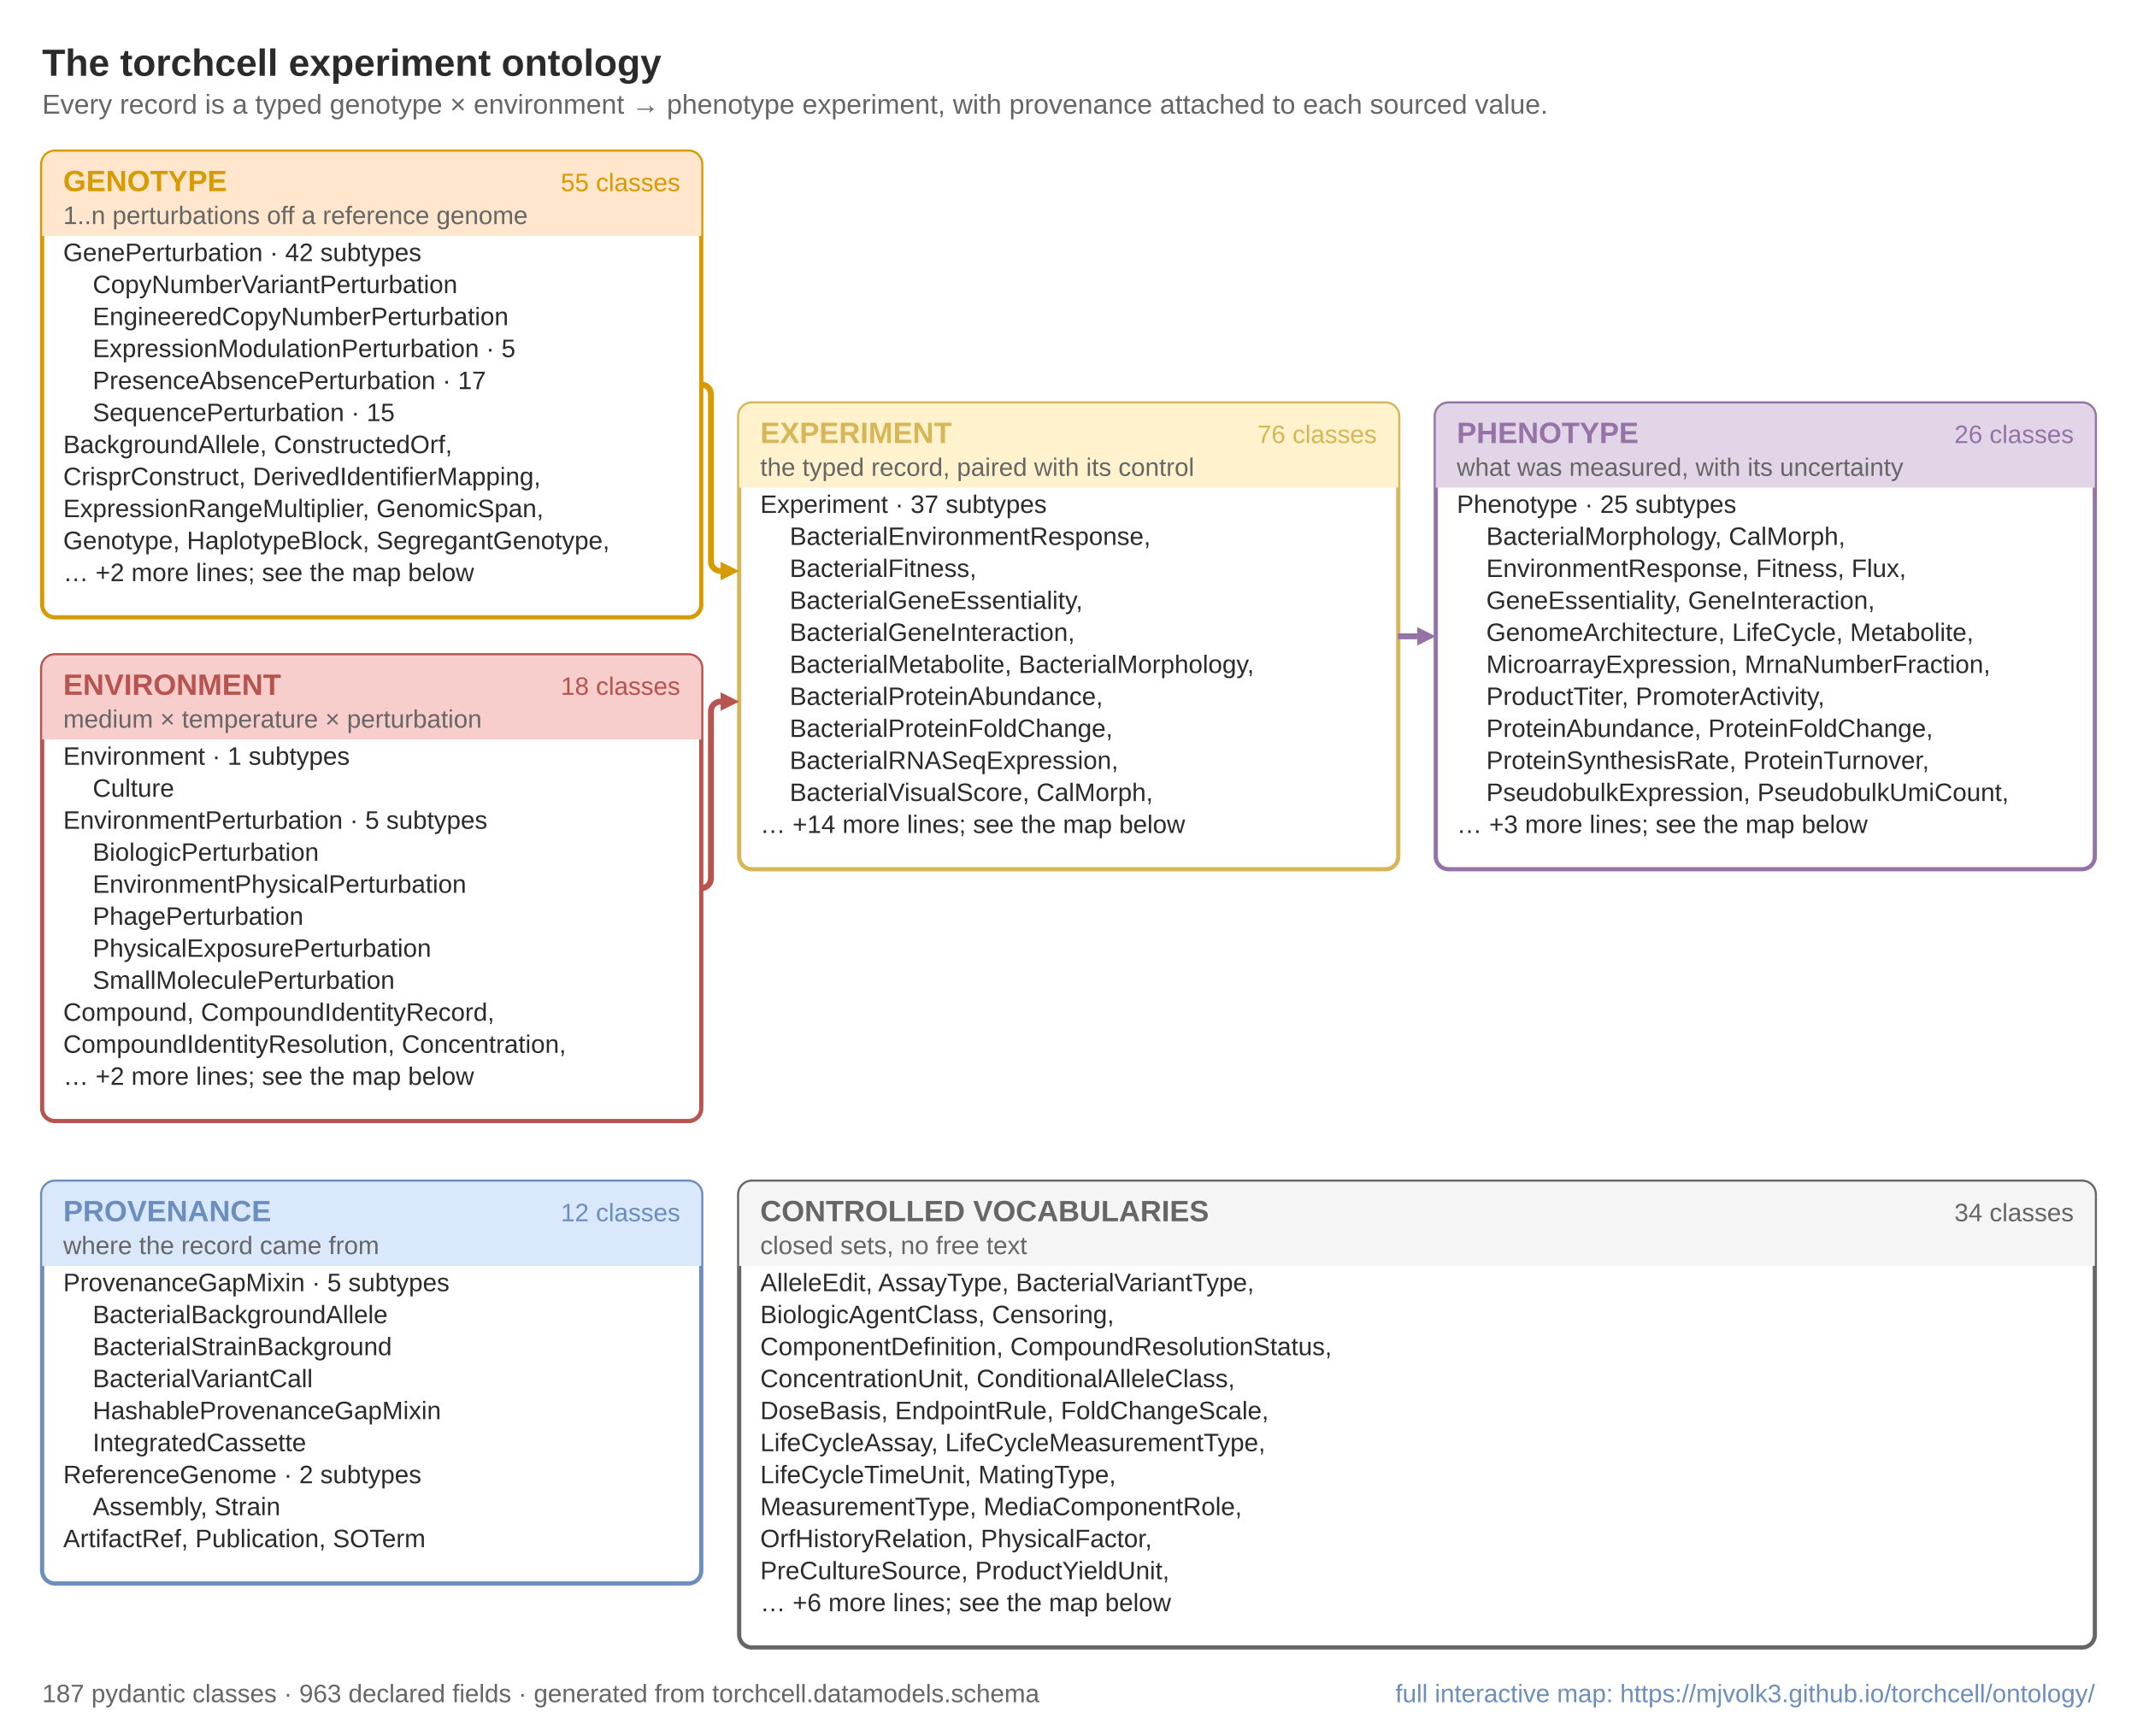
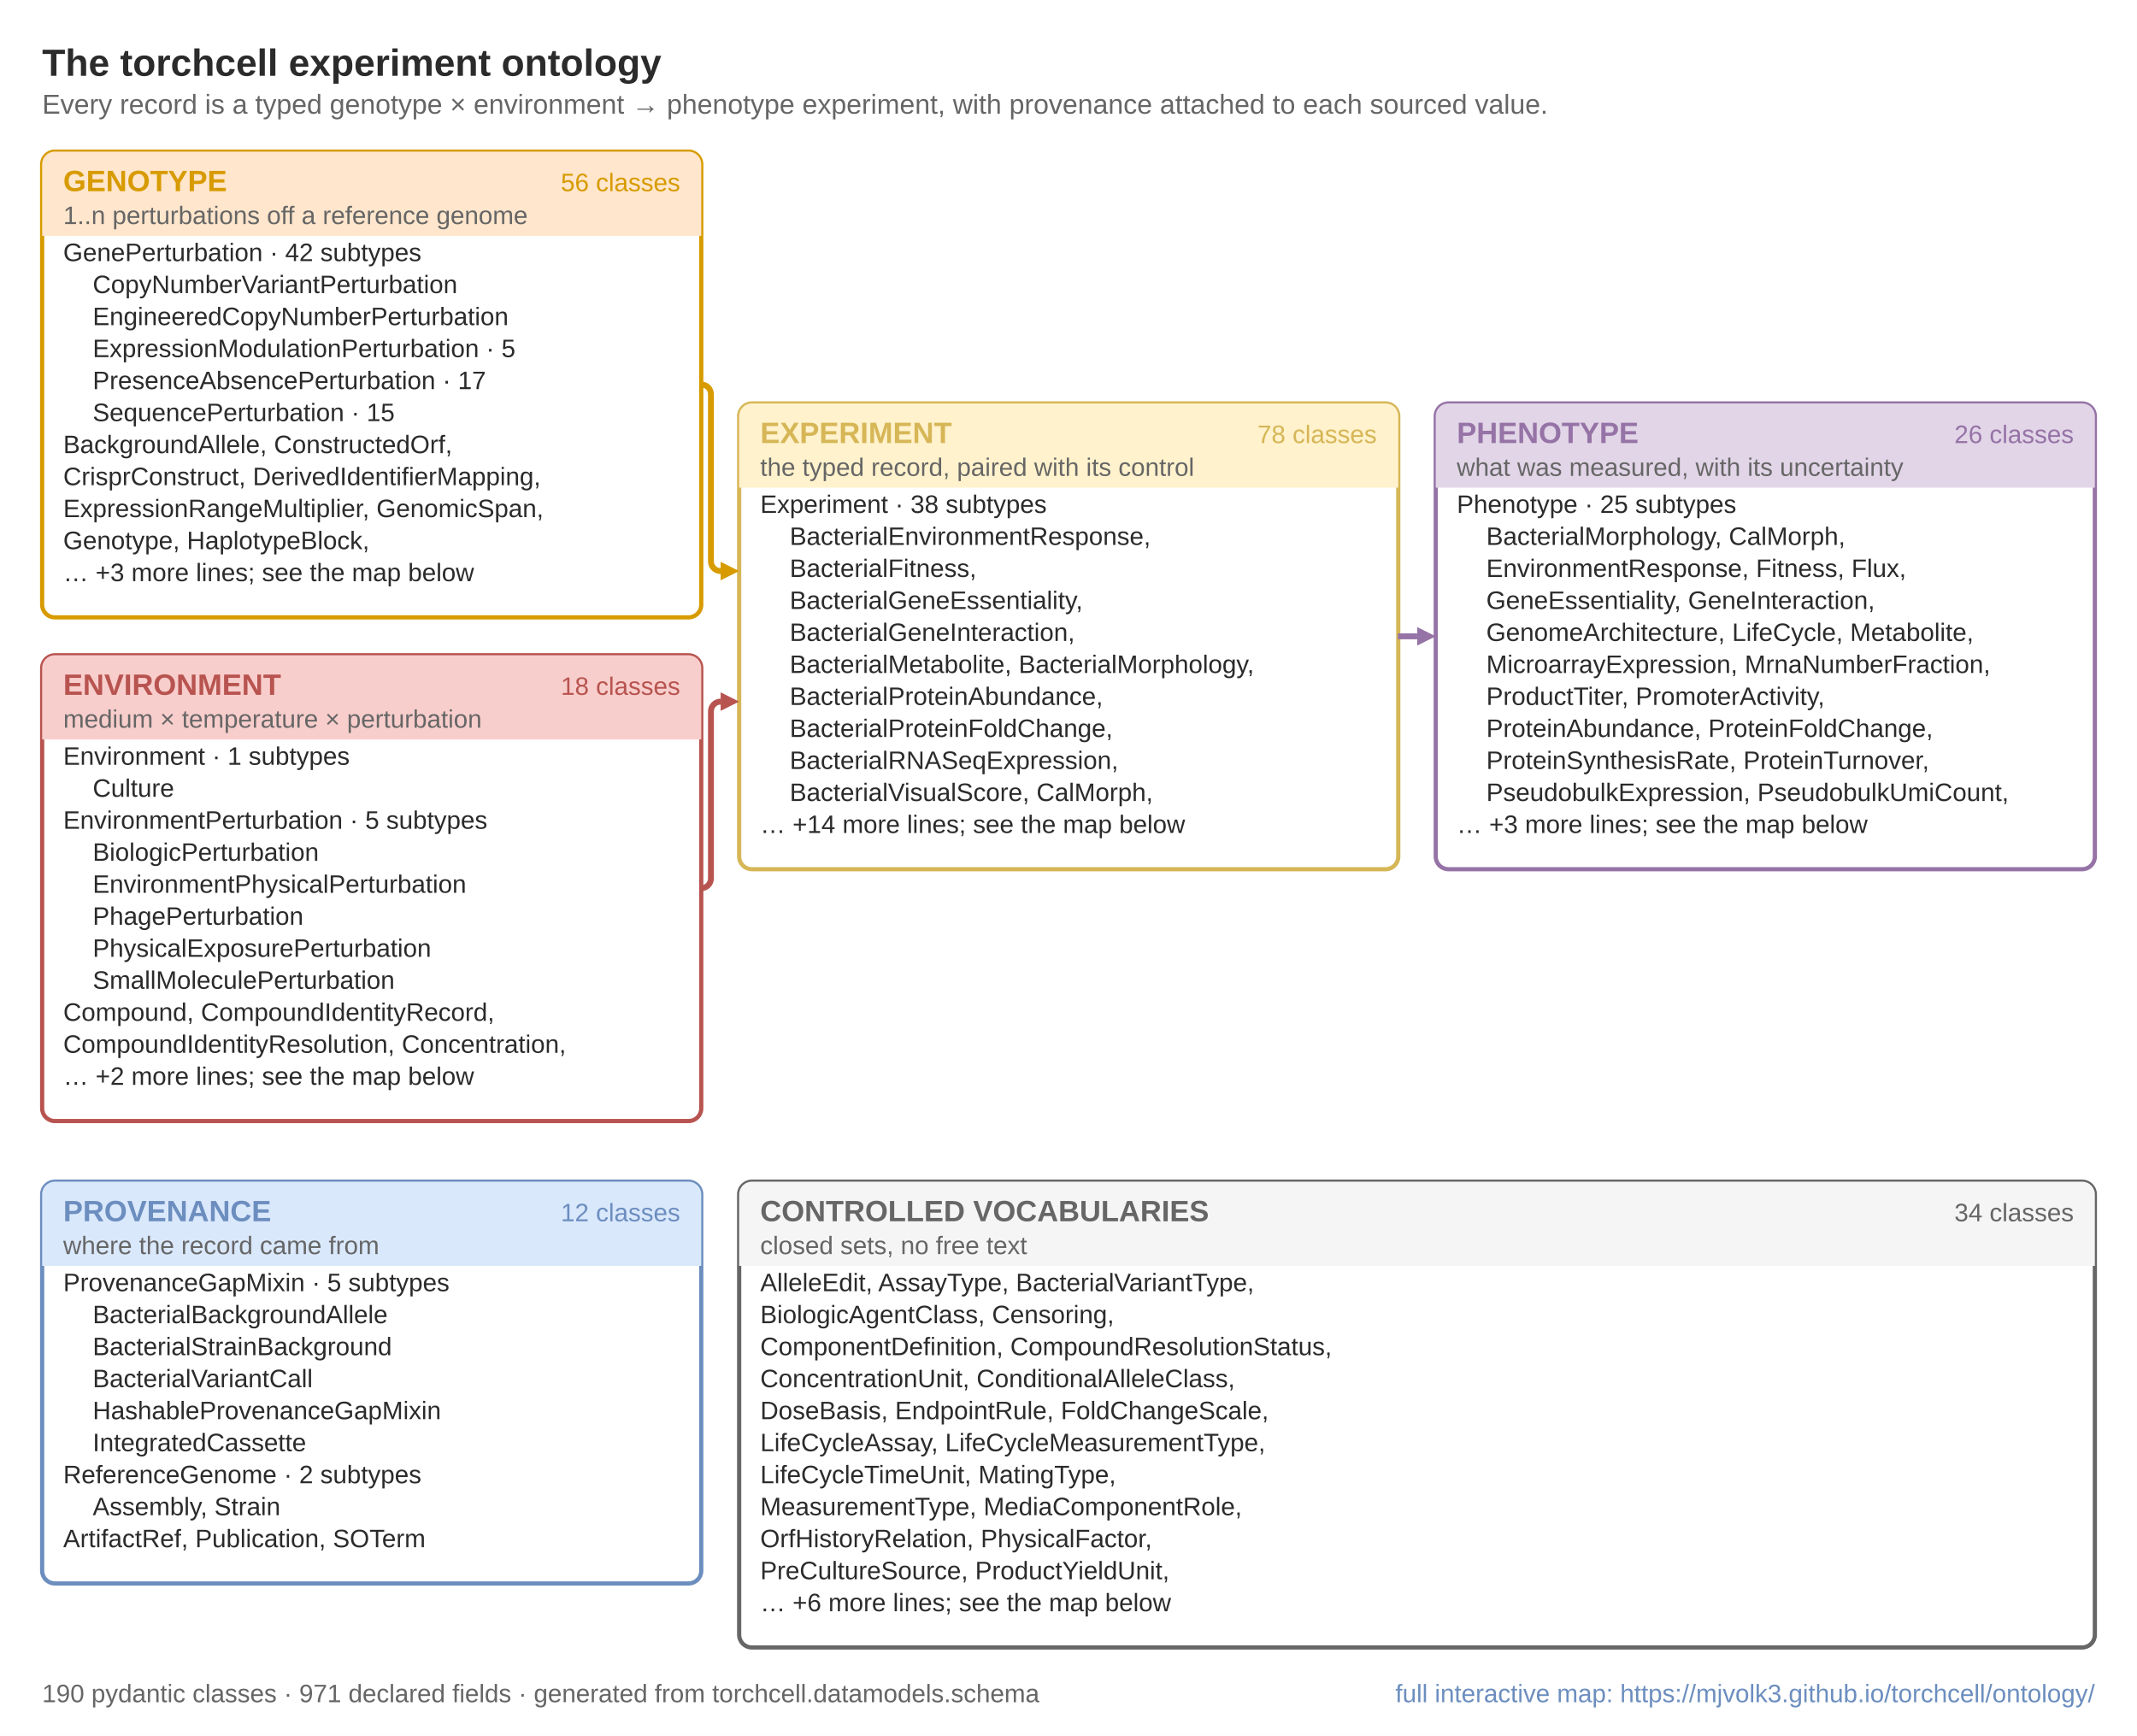
<svg xmlns="http://www.w3.org/2000/svg" width="179.00mm" height="145.41mm" viewBox="0 0 507.4 412.2" font-family="Arial, Helvetica, sans-serif">
  <style>text{font-family:Arial,Helvetica,sans-serif}</style>
  <rect width="100%" height="100%" fill="#FFFFFF" />
  <text x="10.0" y="18.0" font-size="9" font-weight="700" fill="#2B2B2B">The torchcell experiment ontology</text>
  <text x="10.0" y="27.0" font-size="6.5" fill="#666666">Every record is a typed genotype × environment → phenotype experiment, with provenance attached to each sourced value.</text>
  <rect x="10.0" y="36.0" width="156.5" height="110.6" rx="3" fill="#FFFFFF" stroke="#D79B00" stroke-width="1" />
  <path d="M10.0 39.0 a3 3 0 0 1 3 -3 h150.5 a3 3 0 0 1 3 3 v17.0 h-156.5 Z" fill="#FFE6CC" />
  <text x="15.0" y="45.4" font-size="7" font-weight="700" fill="#D79B00">GENOTYPE</text>
-   <text x="161.5" y="45.4" font-size="6" text-anchor="end" fill="#D79B00">55 classes</text>
+   <text x="161.5" y="45.4" font-size="6" text-anchor="end" fill="#D79B00">56 classes</text>
  <text x="15.0" y="53.2" font-size="6" fill="#666666">1..n perturbations off a reference genome</text>
  <text x="15.0" y="62.0" font-size="6" fill="#2B2B2B">GenePerturbation  ·  42 subtypes</text>
  <text x="22.0" y="69.6" font-size="6" fill="#2B2B2B">CopyNumberVariantPerturbation</text>
  <text x="22.0" y="77.2" font-size="6" fill="#2B2B2B">EngineeredCopyNumberPerturbation</text>
  <text x="22.0" y="84.8" font-size="6" fill="#2B2B2B">ExpressionModulationPerturbation  ·  5</text>
  <text x="22.0" y="92.4" font-size="6" fill="#2B2B2B">PresenceAbsencePerturbation  ·  17</text>
  <text x="22.0" y="100.0" font-size="6" fill="#2B2B2B">SequencePerturbation  ·  15</text>
  <text x="15.0" y="107.6" font-size="6" fill="#2B2B2B">BackgroundAllele, ConstructedOrf,</text>
  <text x="15.0" y="115.2" font-size="6" fill="#2B2B2B">CrisprConstruct, DerivedIdentifierMapping,</text>
  <text x="15.0" y="122.8" font-size="6" fill="#2B2B2B">ExpressionRangeMultiplier, GenomicSpan,</text>
-   <text x="15.0" y="130.4" font-size="6" fill="#2B2B2B">Genotype, HaplotypeBlock, SegregantGenotype,</text>
-   <text x="15.0" y="138.0" font-size="6" fill="#2B2B2B">…  +2 more lines; see the map below</text>
+   <text x="15.0" y="130.4" font-size="6" fill="#2B2B2B">Genotype, HaplotypeBlock,</text>
+   <text x="15.0" y="138.0" font-size="6" fill="#2B2B2B">…  +3 more lines; see the map below</text>
  <rect x="10.0" y="155.6" width="156.5" height="110.6" rx="3" fill="#FFFFFF" stroke="#B85450" stroke-width="1" />
  <path d="M10.0 158.6 a3 3 0 0 1 3 -3 h150.5 a3 3 0 0 1 3 3 v17.0 h-156.5 Z" fill="#F8CECC" />
  <text x="15.0" y="165.0" font-size="7" font-weight="700" fill="#B85450">ENVIRONMENT</text>
  <text x="161.5" y="165.0" font-size="6" text-anchor="end" fill="#B85450">18 classes</text>
  <text x="15.0" y="172.8" font-size="6" fill="#666666">medium × temperature × perturbation</text>
  <text x="15.0" y="181.6" font-size="6" fill="#2B2B2B">Environment  ·  1 subtypes</text>
  <text x="22.0" y="189.2" font-size="6" fill="#2B2B2B">Culture</text>
  <text x="15.0" y="196.8" font-size="6" fill="#2B2B2B">EnvironmentPerturbation  ·  5 subtypes</text>
  <text x="22.0" y="204.4" font-size="6" fill="#2B2B2B">BiologicPerturbation</text>
  <text x="22.0" y="212.0" font-size="6" fill="#2B2B2B">EnvironmentPhysicalPerturbation</text>
  <text x="22.0" y="219.6" font-size="6" fill="#2B2B2B">PhagePerturbation</text>
  <text x="22.0" y="227.2" font-size="6" fill="#2B2B2B">PhysicalExposurePerturbation</text>
  <text x="22.0" y="234.8" font-size="6" fill="#2B2B2B">SmallMoleculePerturbation</text>
  <text x="15.0" y="242.4" font-size="6" fill="#2B2B2B">Compound, CompoundIdentityRecord,</text>
  <text x="15.0" y="250.0" font-size="6" fill="#2B2B2B">CompoundIdentityResolution, Concentration,</text>
  <text x="15.0" y="257.6" font-size="6" fill="#2B2B2B">…  +2 more lines; see the map below</text>
  <rect x="175.5" y="95.8" width="156.5" height="110.6" rx="3" fill="#FFFFFF" stroke="#D6B656" stroke-width="1" />
  <path d="M175.5 98.8 a3 3 0 0 1 3 -3 h150.5 a3 3 0 0 1 3 3 v17.0 h-156.5 Z" fill="#FFF2CC" />
  <text x="180.5" y="105.2" font-size="7" font-weight="700" fill="#D6B656">EXPERIMENT</text>
-   <text x="326.9" y="105.2" font-size="6" text-anchor="end" fill="#D6B656">76 classes</text>
+   <text x="326.9" y="105.2" font-size="6" text-anchor="end" fill="#D6B656">78 classes</text>
  <text x="180.5" y="113.0" font-size="6" fill="#666666">the typed record, paired with its control</text>
-   <text x="180.5" y="121.8" font-size="6" fill="#2B2B2B">Experiment  ·  37 subtypes</text>
+   <text x="180.5" y="121.8" font-size="6" fill="#2B2B2B">Experiment  ·  38 subtypes</text>
  <text x="187.5" y="129.4" font-size="6" fill="#2B2B2B">BacterialEnvironmentResponse,</text>
  <text x="187.5" y="137.0" font-size="6" fill="#2B2B2B">BacterialFitness,</text>
  <text x="187.5" y="144.6" font-size="6" fill="#2B2B2B">BacterialGeneEssentiality,</text>
  <text x="187.5" y="152.2" font-size="6" fill="#2B2B2B">BacterialGeneInteraction,</text>
  <text x="187.5" y="159.8" font-size="6" fill="#2B2B2B">BacterialMetabolite, BacterialMorphology,</text>
  <text x="187.5" y="167.4" font-size="6" fill="#2B2B2B">BacterialProteinAbundance,</text>
  <text x="187.5" y="175.0" font-size="6" fill="#2B2B2B">BacterialProteinFoldChange,</text>
  <text x="187.5" y="182.6" font-size="6" fill="#2B2B2B">BacterialRNASeqExpression,</text>
  <text x="187.5" y="190.2" font-size="6" fill="#2B2B2B">BacterialVisualScore, CalMorph,</text>
  <text x="180.5" y="197.8" font-size="6" fill="#2B2B2B">…  +14 more lines; see the map below</text>
  <rect x="340.9" y="95.8" width="156.5" height="110.6" rx="3" fill="#FFFFFF" stroke="#9673A6" stroke-width="1" />
  <path d="M340.9 98.8 a3 3 0 0 1 3 -3 h150.5 a3 3 0 0 1 3 3 v17.0 h-156.5 Z" fill="#E1D5E7" />
  <text x="345.9" y="105.2" font-size="7" font-weight="700" fill="#9673A6">PHENOTYPE</text>
  <text x="492.4" y="105.2" font-size="6" text-anchor="end" fill="#9673A6">26 classes</text>
  <text x="345.9" y="113.0" font-size="6" fill="#666666">what was measured, with its uncertainty</text>
  <text x="345.9" y="121.8" font-size="6" fill="#2B2B2B">Phenotype  ·  25 subtypes</text>
  <text x="352.9" y="129.4" font-size="6" fill="#2B2B2B">BacterialMorphology, CalMorph,</text>
  <text x="352.9" y="137.0" font-size="6" fill="#2B2B2B">EnvironmentResponse, Fitness, Flux,</text>
  <text x="352.9" y="144.6" font-size="6" fill="#2B2B2B">GeneEssentiality, GeneInteraction,</text>
  <text x="352.9" y="152.2" font-size="6" fill="#2B2B2B">GenomeArchitecture, LifeCycle, Metabolite,</text>
  <text x="352.9" y="159.8" font-size="6" fill="#2B2B2B">MicroarrayExpression, MrnaNumberFraction,</text>
  <text x="352.9" y="167.4" font-size="6" fill="#2B2B2B">ProductTiter, PromoterActivity,</text>
  <text x="352.9" y="175.0" font-size="6" fill="#2B2B2B">ProteinAbundance, ProteinFoldChange,</text>
  <text x="352.9" y="182.6" font-size="6" fill="#2B2B2B">ProteinSynthesisRate, ProteinTurnover,</text>
  <text x="352.9" y="190.2" font-size="6" fill="#2B2B2B">PseudobulkExpression, PseudobulkUmiCount,</text>
  <text x="345.9" y="197.8" font-size="6" fill="#2B2B2B">…  +3 more lines; see the map below</text>
  <rect x="10.0" y="280.6" width="156.5" height="95.4" rx="3" fill="#FFFFFF" stroke="#6C8EBF" stroke-width="1" />
  <path d="M10.0 283.6 a3 3 0 0 1 3 -3 h150.5 a3 3 0 0 1 3 3 v17.0 h-156.5 Z" fill="#DAE8FC" />
  <text x="15.0" y="290.0" font-size="7" font-weight="700" fill="#6C8EBF">PROVENANCE</text>
  <text x="161.5" y="290.0" font-size="6" text-anchor="end" fill="#6C8EBF">12 classes</text>
  <text x="15.0" y="297.8" font-size="6" fill="#666666">where the record came from</text>
  <text x="15.0" y="306.6" font-size="6" fill="#2B2B2B">ProvenanceGapMixin  ·  5 subtypes</text>
  <text x="22.0" y="314.2" font-size="6" fill="#2B2B2B">BacterialBackgroundAllele</text>
  <text x="22.0" y="321.8" font-size="6" fill="#2B2B2B">BacterialStrainBackground</text>
  <text x="22.0" y="329.4" font-size="6" fill="#2B2B2B">BacterialVariantCall</text>
  <text x="22.0" y="337.0" font-size="6" fill="#2B2B2B">HashableProvenanceGapMixin</text>
  <text x="22.0" y="344.6" font-size="6" fill="#2B2B2B">IntegratedCassette</text>
  <text x="15.0" y="352.2" font-size="6" fill="#2B2B2B">ReferenceGenome  ·  2 subtypes</text>
  <text x="22.0" y="359.8" font-size="6" fill="#2B2B2B">Assembly, Strain</text>
  <text x="15.0" y="367.4" font-size="6" fill="#2B2B2B">ArtifactRef, Publication, SOTerm</text>
  <rect x="175.5" y="280.6" width="321.9" height="110.6" rx="3" fill="#FFFFFF" stroke="#666666" stroke-width="1" />
  <path d="M175.5 283.6 a3 3 0 0 1 3 -3 h315.9 a3 3 0 0 1 3 3 v17.0 h-321.9 Z" fill="#F5F5F5" />
  <text x="180.5" y="290.0" font-size="7" font-weight="700" fill="#666666">CONTROLLED VOCABULARIES</text>
  <text x="492.4" y="290.0" font-size="6" text-anchor="end" fill="#666666">34 classes</text>
  <text x="180.5" y="297.8" font-size="6" fill="#666666">closed sets, no free text</text>
  <text x="180.5" y="306.6" font-size="6" fill="#2B2B2B">AlleleEdit, AssayType, BacterialVariantType,</text>
  <text x="180.5" y="314.2" font-size="6" fill="#2B2B2B">BiologicAgentClass, Censoring,</text>
  <text x="180.5" y="321.8" font-size="6" fill="#2B2B2B">ComponentDefinition, CompoundResolutionStatus,</text>
  <text x="180.5" y="329.4" font-size="6" fill="#2B2B2B">ConcentrationUnit, ConditionalAlleleClass,</text>
  <text x="180.5" y="337.0" font-size="6" fill="#2B2B2B">DoseBasis, EndpointRule, FoldChangeScale,</text>
  <text x="180.5" y="344.6" font-size="6" fill="#2B2B2B">LifeCycleAssay, LifeCycleMeasurementType,</text>
  <text x="180.5" y="352.2" font-size="6" fill="#2B2B2B">LifeCycleTimeUnit, MatingType,</text>
  <text x="180.5" y="359.8" font-size="6" fill="#2B2B2B">MeasurementType, MediaComponentRole,</text>
  <text x="180.5" y="367.4" font-size="6" fill="#2B2B2B">OrfHistoryRelation, PhysicalFactor,</text>
  <text x="180.5" y="375.0" font-size="6" fill="#2B2B2B">PreCultureSource, ProductYieldUnit,</text>
  <text x="180.5" y="382.6" font-size="6" fill="#2B2B2B">…  +6 more lines; see the map below</text>
  <path d="M166.5 91.3 H166.5 A2.3 2.3 0 0 1 168.8 93.6 V133.3 A2.3 2.3 0 0 0 171.1 135.6 H171.1" fill="none" stroke="#D79B00" stroke-width="1.4" stroke-linecap="butt" stroke-linejoin="round" />
  <path d="M175.5 135.6 l-4.4 -2.2 v4.4 Z" fill="#D79B00" />
  <path d="M166.5 210.9 H166.5 A2.3 2.3 0 0 0 168.8 208.6 V168.9 A2.3 2.3 0 0 1 171.1 166.6 H171.1" fill="none" stroke="#B85450" stroke-width="1.4" stroke-linecap="butt" stroke-linejoin="round" />
  <path d="M175.5 166.6 l-4.4 -2.2 v4.4 Z" fill="#B85450" />
  <path d="M331.9 151.1 H336.5" fill="none" stroke="#9673A6" stroke-width="1.4" stroke-linecap="butt" stroke-linejoin="round" />
  <path d="M340.9 151.1 l-4.4 -2.2 v4.4 Z" fill="#9673A6" />
-   <text x="10.0" y="404.2" font-size="6" fill="#666666">187 pydantic classes · 963 declared fields · generated from torchcell.datamodels.schema</text>
+   <text x="10.0" y="404.2" font-size="6" fill="#666666">190 pydantic classes · 971 declared fields · generated from torchcell.datamodels.schema</text>
  <text x="497.4" y="404.2" font-size="6" text-anchor="end" fill="#6C8EBF">full interactive map: https://mjvolk3.github.io/torchcell/ontology/</text>
</svg>
